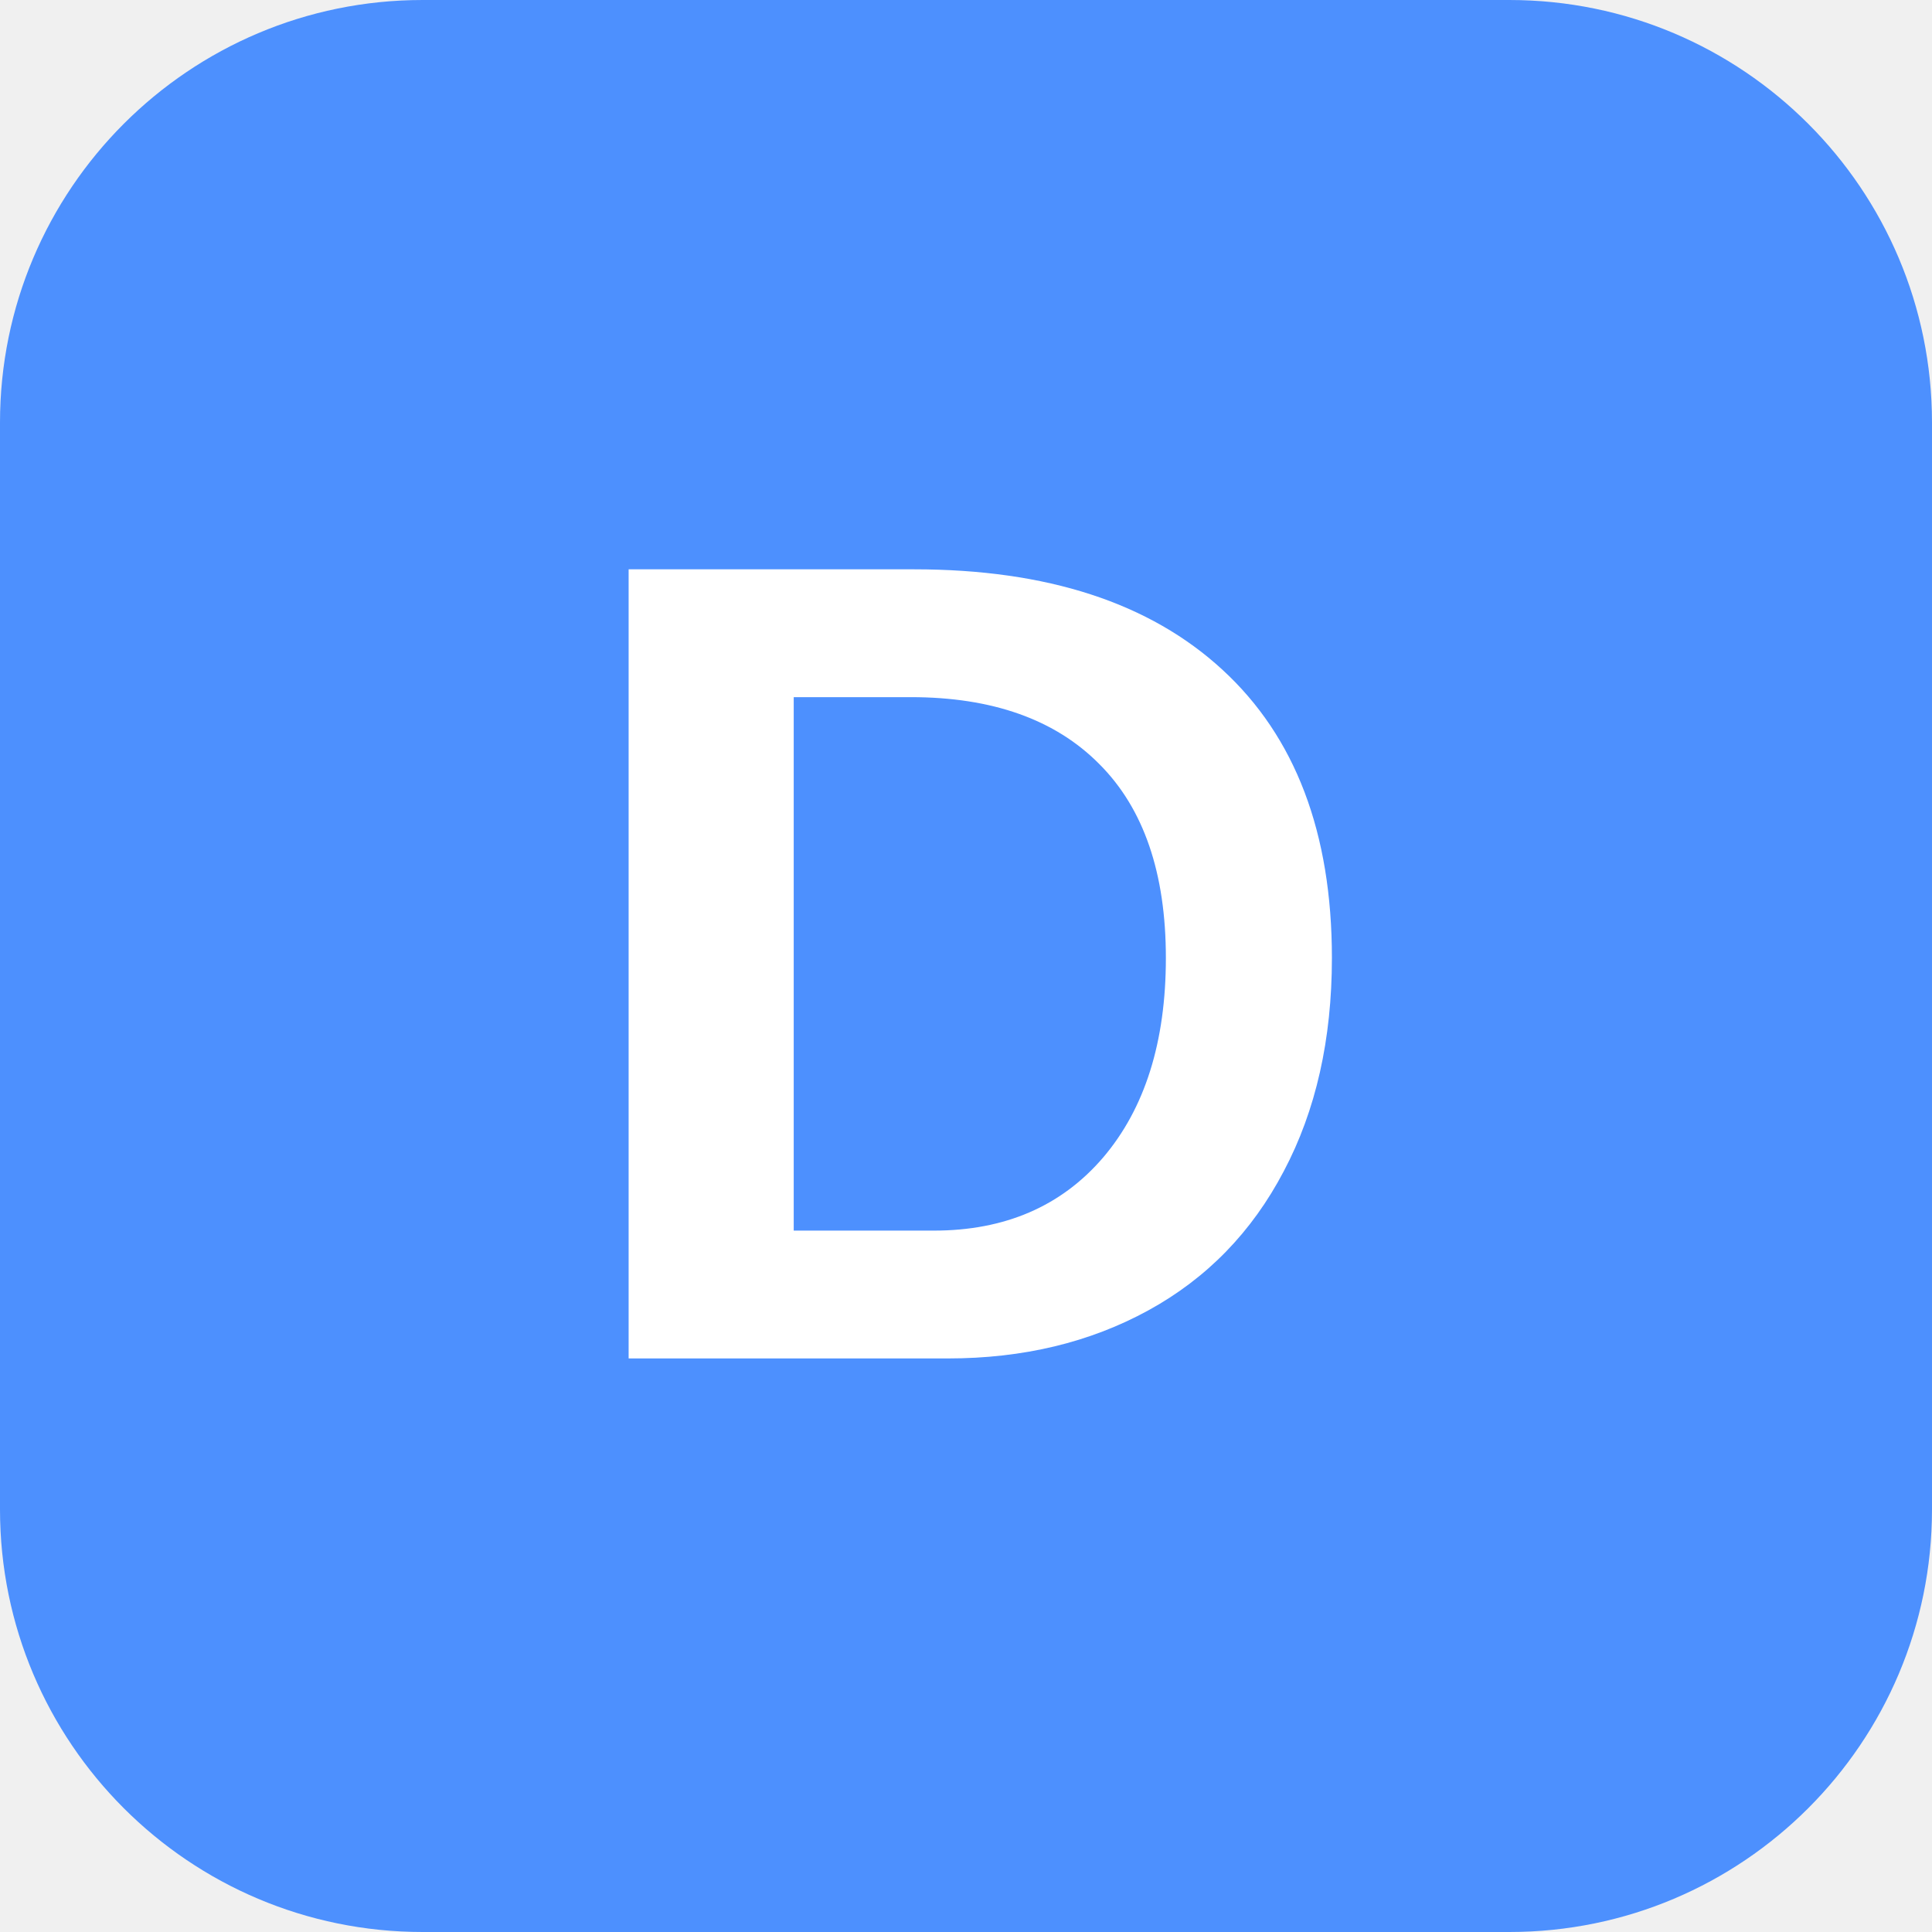
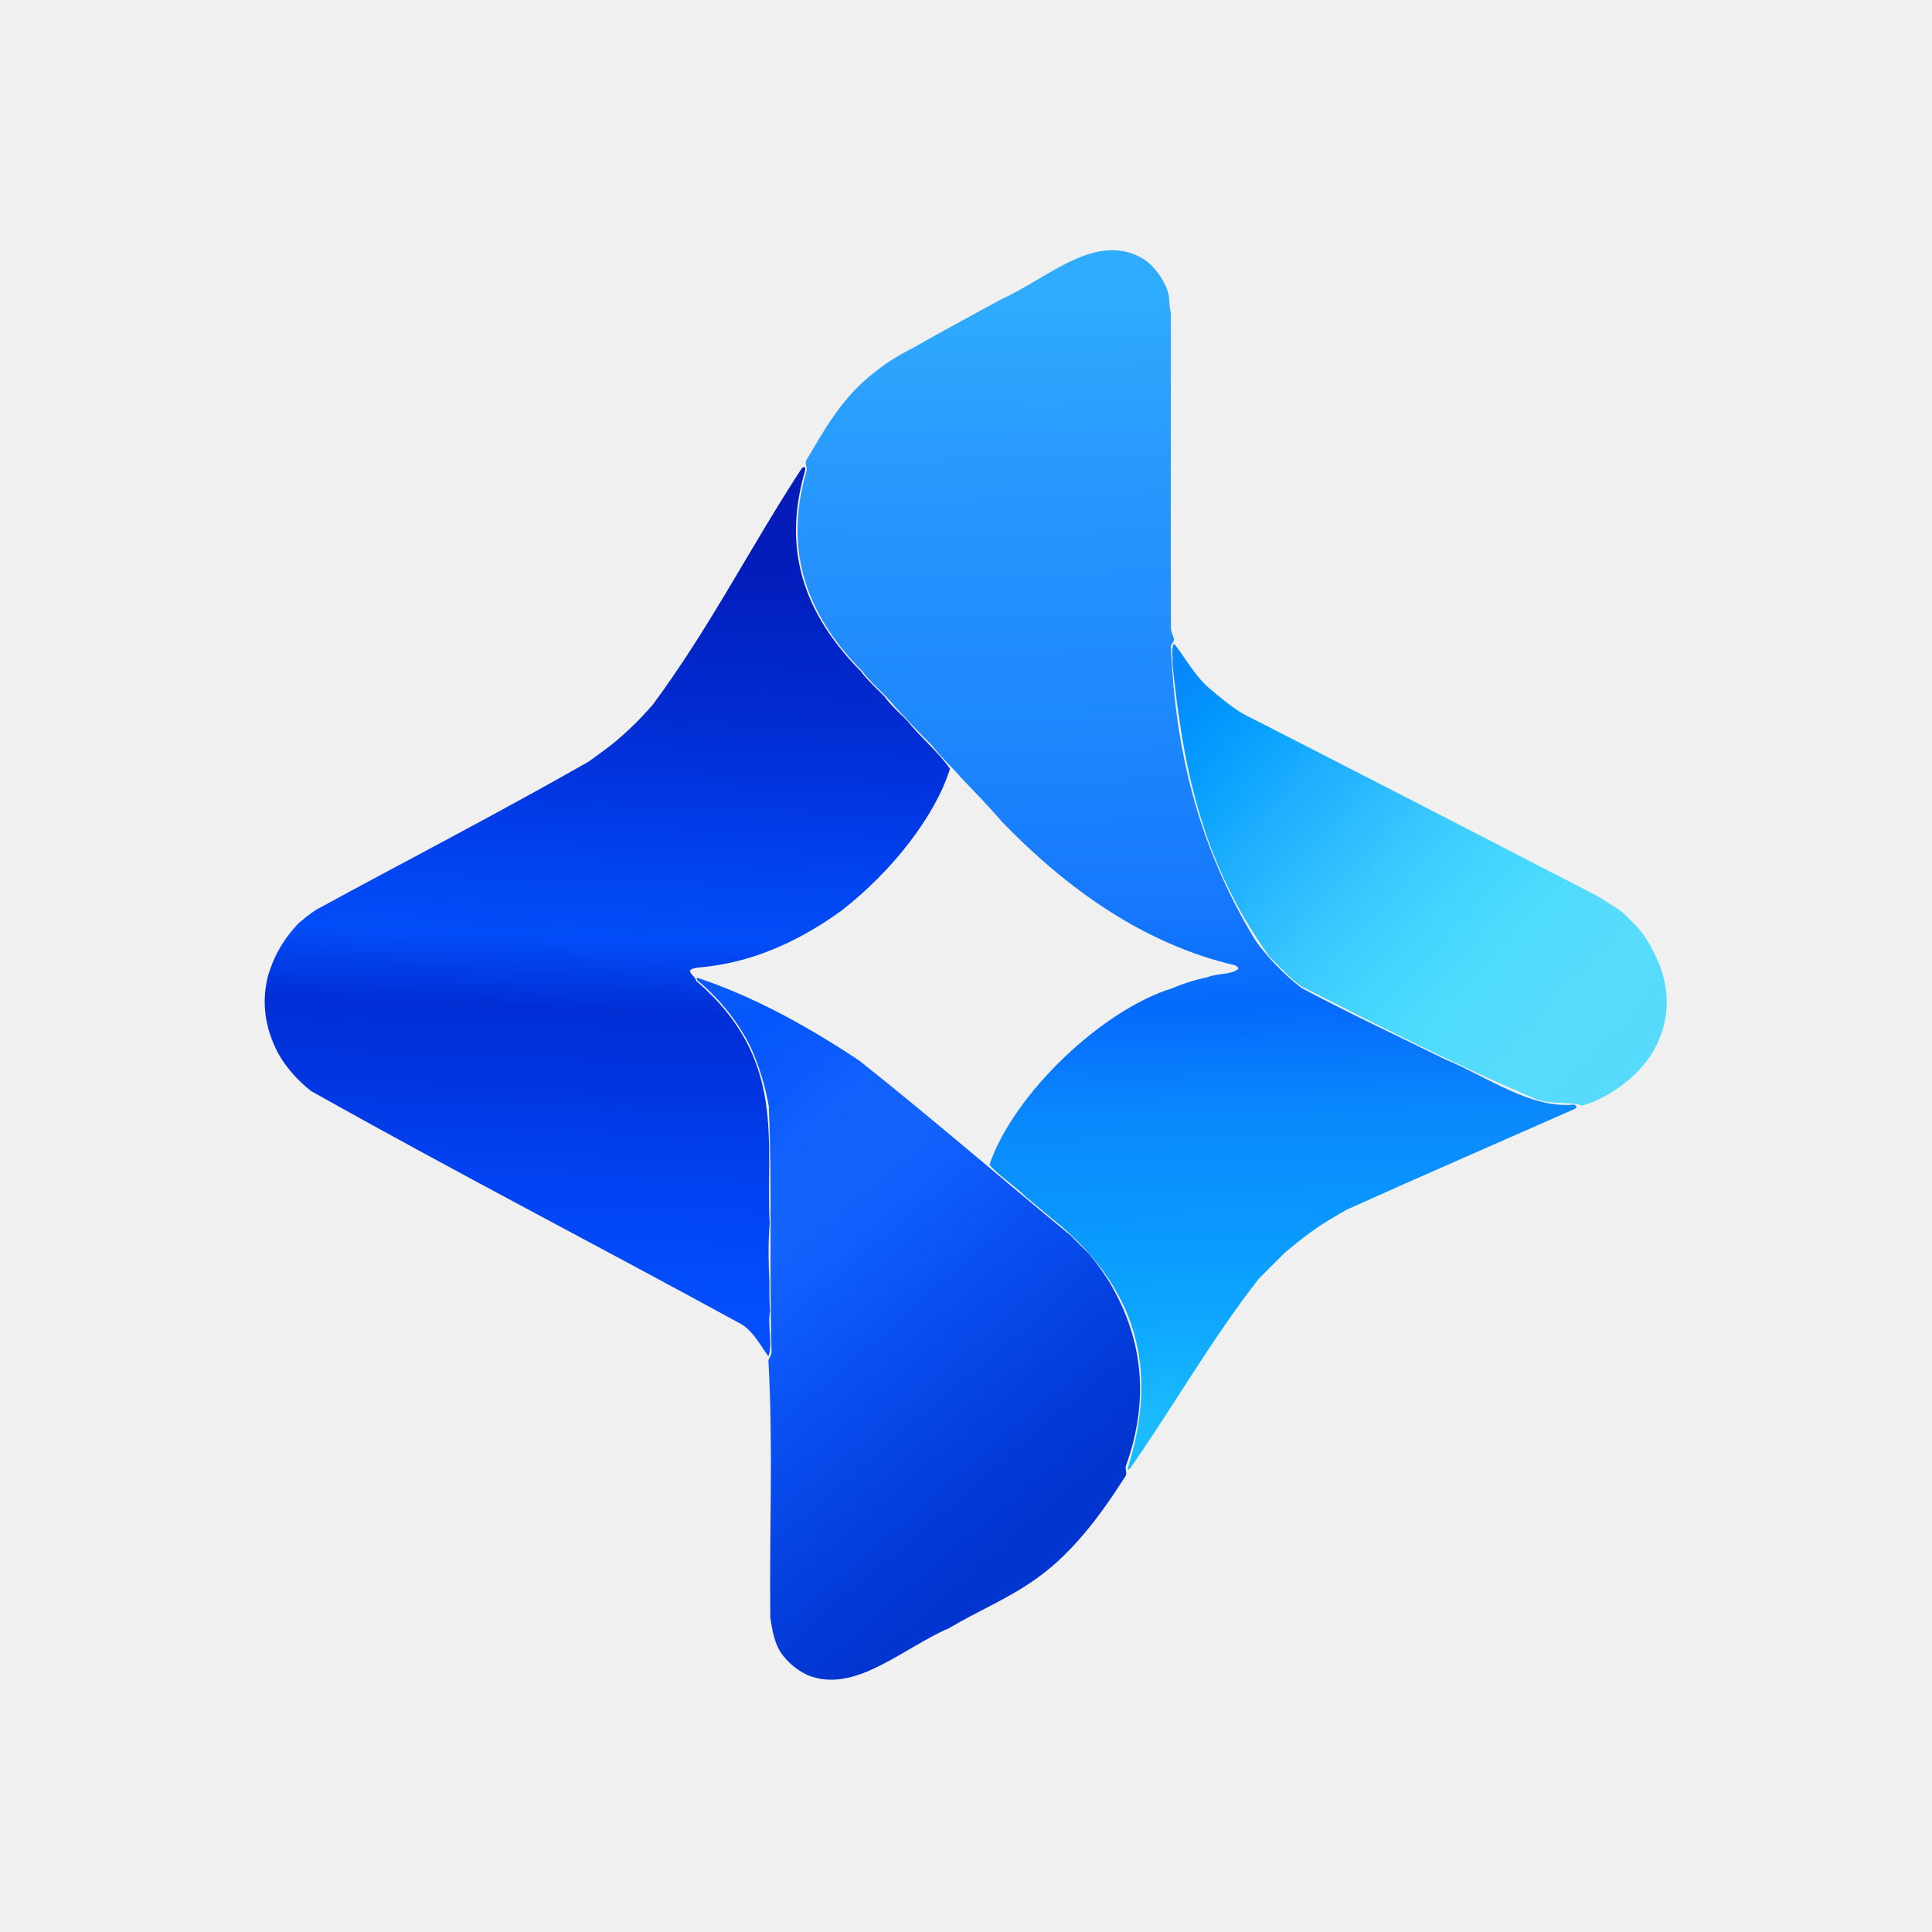
- <svg xmlns="http://www.w3.org/2000/svg" viewBox="0 0 64 64">
-   <rect width="64" height="64" rx="14" fill="#4d90fe" />
-   <text x="32" y="45" font-family="Arial, Helvetica, sans-serif" font-size="38" font-weight="700" fill="#ffffff" text-anchor="middle">D</text>
+ <svg xmlns="http://www.w3.org/2000/svg" viewBox="0 0 1254 1254">
+   <defs>
+     <linearGradient id="gL" gradientUnits="userSpaceOnUse" x1="522" y1="302" x2="499" y2="880">
+       <stop offset="0.04" stop-color="#061cb7" />
+       <stop offset="0.12" stop-color="#021dbb" />
+       <stop offset="0.21" stop-color="#0126c8" />
+       <stop offset="0.29" stop-color="#012cd2" />
+       <stop offset="0.38" stop-color="#0137e2" />
+       <stop offset="0.46" stop-color="#0143f1" />
+       <stop offset="0.54" stop-color="#024df9" />
+       <stop offset="0.62" stop-color="#012ed5" />
+       <stop offset="0.71" stop-color="#0036e1" />
+       <stop offset="0.79" stop-color="#0140ef" />
+       <stop offset="0.88" stop-color="#0148f9" />
+       <stop offset="0.96" stop-color="#044ffc" />
+     </linearGradient>
+     <linearGradient id="gR" gradientUnits="userSpaceOnUse" x1="762" y1="417" x2="1064" y2="695">
+       <stop offset="0.04" stop-color="#0788fc" />
+       <stop offset="0.12" stop-color="#0295fd" />
+       <stop offset="0.21" stop-color="#0aa3fe" />
+       <stop offset="0.29" stop-color="#1cadfe" />
+       <stop offset="0.38" stop-color="#29b9fe" />
+       <stop offset="0.46" stop-color="#36c4fe" />
+       <stop offset="0.54" stop-color="#3fcefd" />
+       <stop offset="0.62" stop-color="#46d6fd" />
+       <stop offset="0.71" stop-color="#4edbfd" />
+       <stop offset="0.79" stop-color="#55dbfd" />
+       <stop offset="0.88" stop-color="#58dcfd" />
+       <stop offset="0.96" stop-color="#57dbfd" />
+     </linearGradient>
+     <linearGradient id="gT" gradientUnits="userSpaceOnUse" x1="718" y1="162" x2="732" y2="954">
+       <stop offset="0.04" stop-color="#2facfd" />
+       <stop offset="0.12" stop-color="#2ba0fd" />
+       <stop offset="0.21" stop-color="#2696fd" />
+       <stop offset="0.29" stop-color="#238efd" />
+       <stop offset="0.38" stop-color="#1e88fd" />
+       <stop offset="0.46" stop-color="#1a80fd" />
+       <stop offset="0.54" stop-color="#1678fd" />
+       <stop offset="0.62" stop-color="#046afb" />
+       <stop offset="0.71" stop-color="#0a88fd" />
+       <stop offset="0.79" stop-color="#0996fe" />
+       <stop offset="0.88" stop-color="#0da7fe" />
+       <stop offset="0.96" stop-color="#1bbbfd" />
+     </linearGradient>
+     <linearGradient id="gB" gradientUnits="userSpaceOnUse" x1="452" y1="634" x2="730" y2="959">
+       <stop offset="0.04" stop-color="#085afa" />
+       <stop offset="0.12" stop-color="#0556fc" />
+       <stop offset="0.21" stop-color="#0b5bfd" />
+       <stop offset="0.29" stop-color="#1162fd" />
+       <stop offset="0.38" stop-color="#1363fd" />
+       <stop offset="0.46" stop-color="#105efb" />
+       <stop offset="0.54" stop-color="#0c56f7" />
+       <stop offset="0.62" stop-color="#094eef" />
+       <stop offset="0.71" stop-color="#0647e7" />
+       <stop offset="0.79" stop-color="#0440de" />
+       <stop offset="0.88" stop-color="#0239d6" />
+       <stop offset="0.96" stop-color="#0235d0" />
+     </linearGradient>
+   </defs>
+   <path d="M 521.8,303.2 C 522.9,303.0 522.7,304.7 522.4,306.0 C 509.9,349.3 515.9,392.7 559.0,436.0 C 562.8,441.3 568.8,446.7 574.0,452.0 C 577.8,457.3 583.8,462.7 589.0,468.0 C 597.2,478.3 609.6,488.7 616.6,499.0 C 607.1,529.4 579.4,565.3 546.0,591.2 C 515.0,613.6 484.0,625.6 453.0,628.0 C 451.3,628.3 448.3,628.7 447.8,630.2 C 448.4,632.8 451.1,633.7 452.0,636.8 C 511.4,687.6 496.6,741.9 499.6,794.0 C 498.5,806.7 498.8,819.3 499.4,832.0 C 499.4,838.3 499.3,844.7 499.8,851.0 C 497.9,860.5 501.9,872.0 498.8,880.2 C 495.3,876.5 489.5,864.1 481.0,859.4 C 388.0,808.5 295.0,760.5 202.0,708.2 C 192.9,701.2 184.5,691.3 180.2,683.0 C 171.8,666.7 169.8,650.3 173.8,634.0 C 177.1,622.3 182.9,610.7 194.0,599.0 C 197.7,596.1 201.3,593.0 205.0,590.6 C 264.0,558.5 323.0,528.0 382.0,494.4 C 388.3,489.7 394.7,485.4 401.0,480.0 C 409.2,473.0 417.0,465.2 424.0,457.0 C 461.6,406.0 487.0,355.0 520.4,304.0 C 521.2,303.3 521.2,303.3 521.8,303.2 Z" fill="url(#gL)" />
+   <path d="M 762.0,417.8 C 767.2,423.7 774.4,437.1 784.0,446.0 C 791.7,452.5 799.3,458.9 807.0,463.4 C 883.3,502.4 959.7,541.7 1036.0,581.2 C 1041.0,584.1 1046.0,587.3 1051.0,590.6 C 1055.0,593.5 1059.0,598.2 1063.0,602.0 C 1070.1,610.3 1074.0,618.7 1077.4,627.0 C 1083.6,643.7 1083.6,660.3 1075.8,677.0 C 1067.0,697.0 1044.4,712.8 1027.0,717.6 C 1017.0,714.6 1007.0,717.2 997.0,713.4 C 946.3,692.0 895.7,666.1 845.0,640.4 C 838.0,635.8 831.0,627.8 824.0,621.0 C 778.5,557.7 767.7,494.3 761.0,431.0 C 761.4,426.8 760.0,420.7 762.0,417.8 Z" fill="url(#gR)" />
+   <path d="M 1023.2,718.0 C 1023.4,718.6 1023.0,719.2 1022.0,719.8 C 972.7,741.6 923.3,763.0 874.0,785.2 C 866.3,789.7 858.7,793.9 851.0,799.6 C 845.3,803.7 839.7,808.3 834.0,813.0 C 828.3,818.7 822.7,824.3 817.0,830.0 C 785.2,871.0 762.2,912.0 733.6,953.0 C 732.7,953.8 732.1,954.0 731.8,953.6 C 748.0,902.2 747.1,846.4 689.0,796.0 C 681.3,789.9 673.7,783.1 666.0,777.0 C 658.4,769.5 647.8,762.6 642.2,756.0 C 658.1,709.5 715.9,655.2 761.0,641.4 C 768.7,638.1 776.3,635.8 784.0,634.2 C 790.3,631.6 799.5,632.8 803.8,628.8 C 804.0,628.1 802.3,626.6 801.0,626.4 C 750.7,614.5 700.3,585.2 650.0,533.0 C 642.0,523.7 633.0,514.3 624.0,505.0 C 618.5,498.5 611.7,492.5 605.0,484.0 C 594.5,473.3 584.3,462.7 575.0,452.0 C 569.8,446.7 563.8,441.3 560.0,436.0 C 516.9,392.7 510.9,349.3 523.4,306.0 C 524.3,303.7 522.3,301.3 523.2,299.0 C 534.5,280.1 546.1,258.0 568.0,241.4 C 576.3,234.6 584.7,229.8 593.0,225.6 C 612.0,214.8 631.0,204.5 650.0,194.2 C 681.0,180.2 712.0,149.2 743.0,168.6 C 751.2,174.7 756.1,183.0 758.2,190.0 C 759.4,194.3 758.6,198.7 760.0,203.0 C 760.0,271.3 759.8,339.7 760.0,408.0 C 760.2,410.2 761.5,412.9 762.0,414.8 C 762.3,416.4 760.1,417.8 760.0,420.0 C 762.7,483.3 776.2,546.7 814.6,610.0 C 821.7,620.4 834.3,633.5 845.0,641.4 C 876.0,657.9 907.0,672.3 938.0,687.6 C 965.7,699.1 993.3,719.5 1021.0,717.0 C 1022.0,717.0 1023.1,717.7 1023.2,718.0 Z" fill="url(#gT)" />
+   <path d="M 452.4,634.6 C 486.8,645.8 522.9,665.2 558.0,688.6 C 603.7,724.9 649.3,764.3 695.0,802.0 C 699.0,806.0 703.0,810.0 707.0,814.0 C 711.9,819.7 715.6,825.3 719.4,831.0 C 743.7,871.3 745.2,911.7 730.6,952.0 C 730.4,954.0 731.6,956.0 730.6,958.0 C 716.5,980.0 698.2,1006.4 673.0,1024.4 C 654.0,1038.0 635.0,1045.4 616.0,1056.8 C 586.7,1069.4 557.3,1097.3 528.0,1088.6 C 519.8,1086.4 509.1,1078.2 504.8,1069.0 C 501.9,1062.7 501.0,1056.3 500.0,1050.0 C 499.3,994.7 501.9,939.3 498.8,884.0 C 498.3,881.9 501.0,879.9 500.8,877.0 C 499.2,824.0 501.3,771.0 499.0,718.0 C 496.8,705.7 493.3,693.3 487.8,681.0 C 481.0,666.4 469.3,650.2 453.0,636.6 C 452.2,635.6 452.0,635.3 452.4,634.6 Z" fill="url(#gB)" />
</svg>
